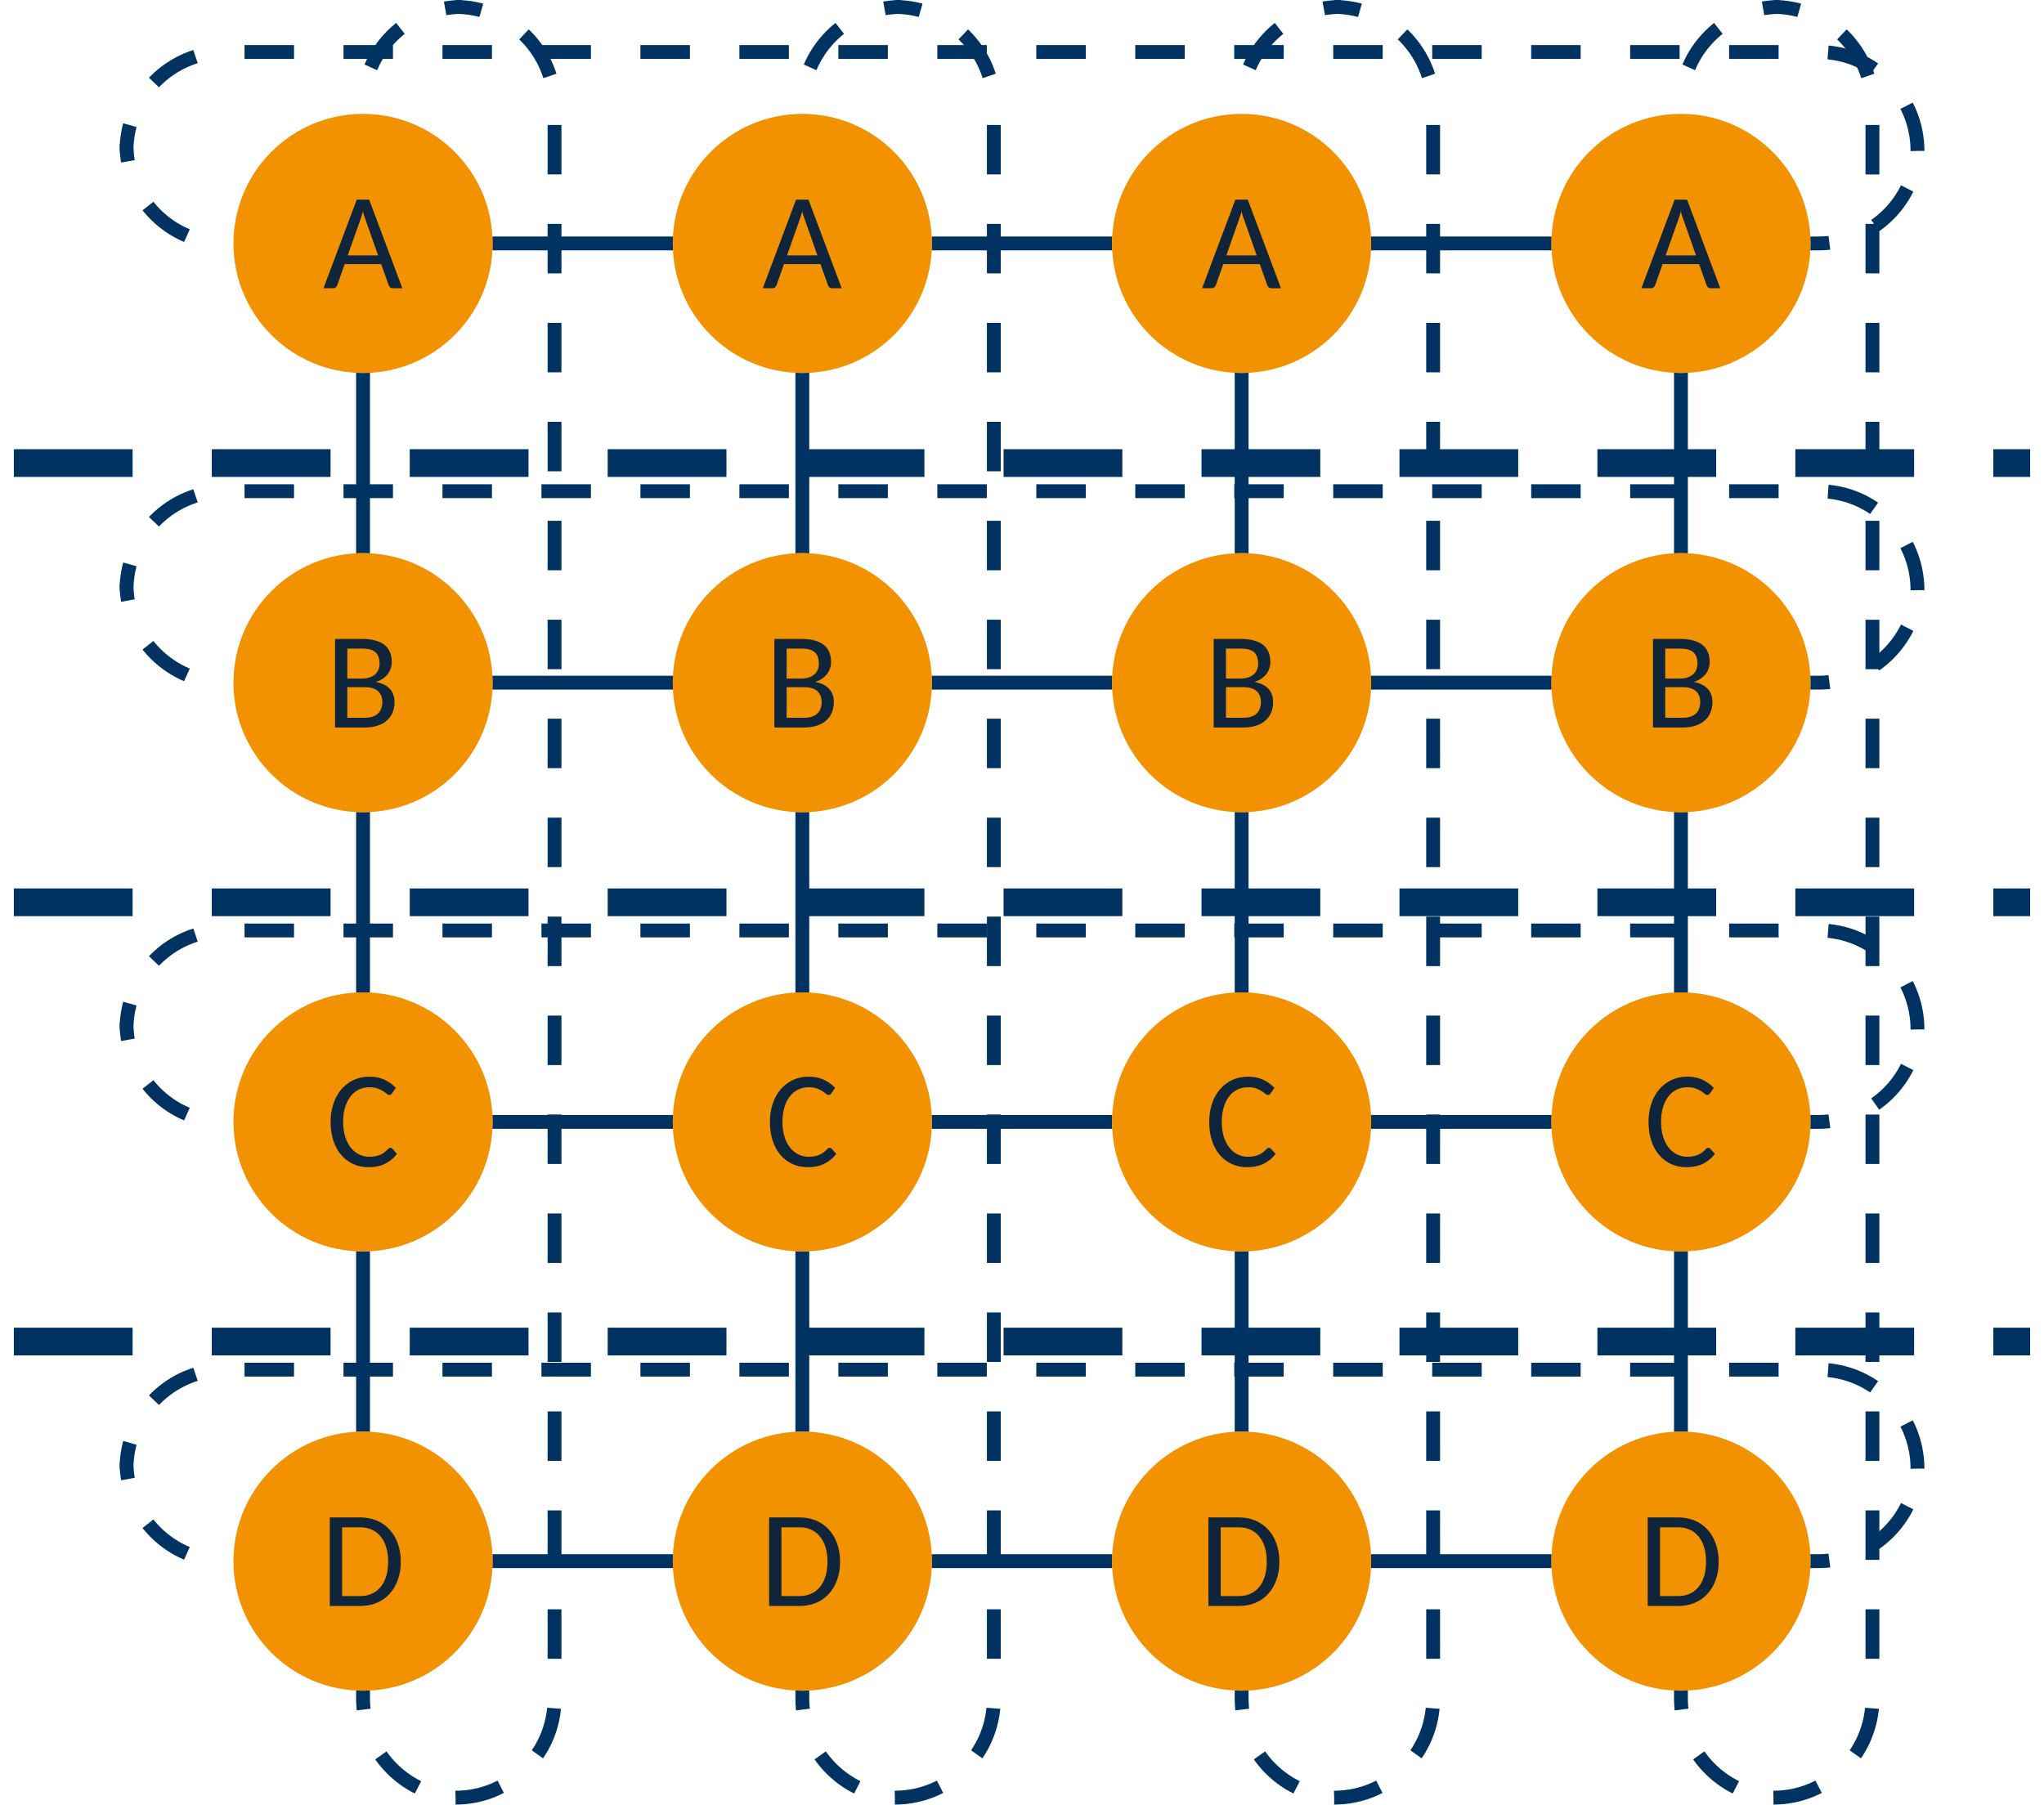
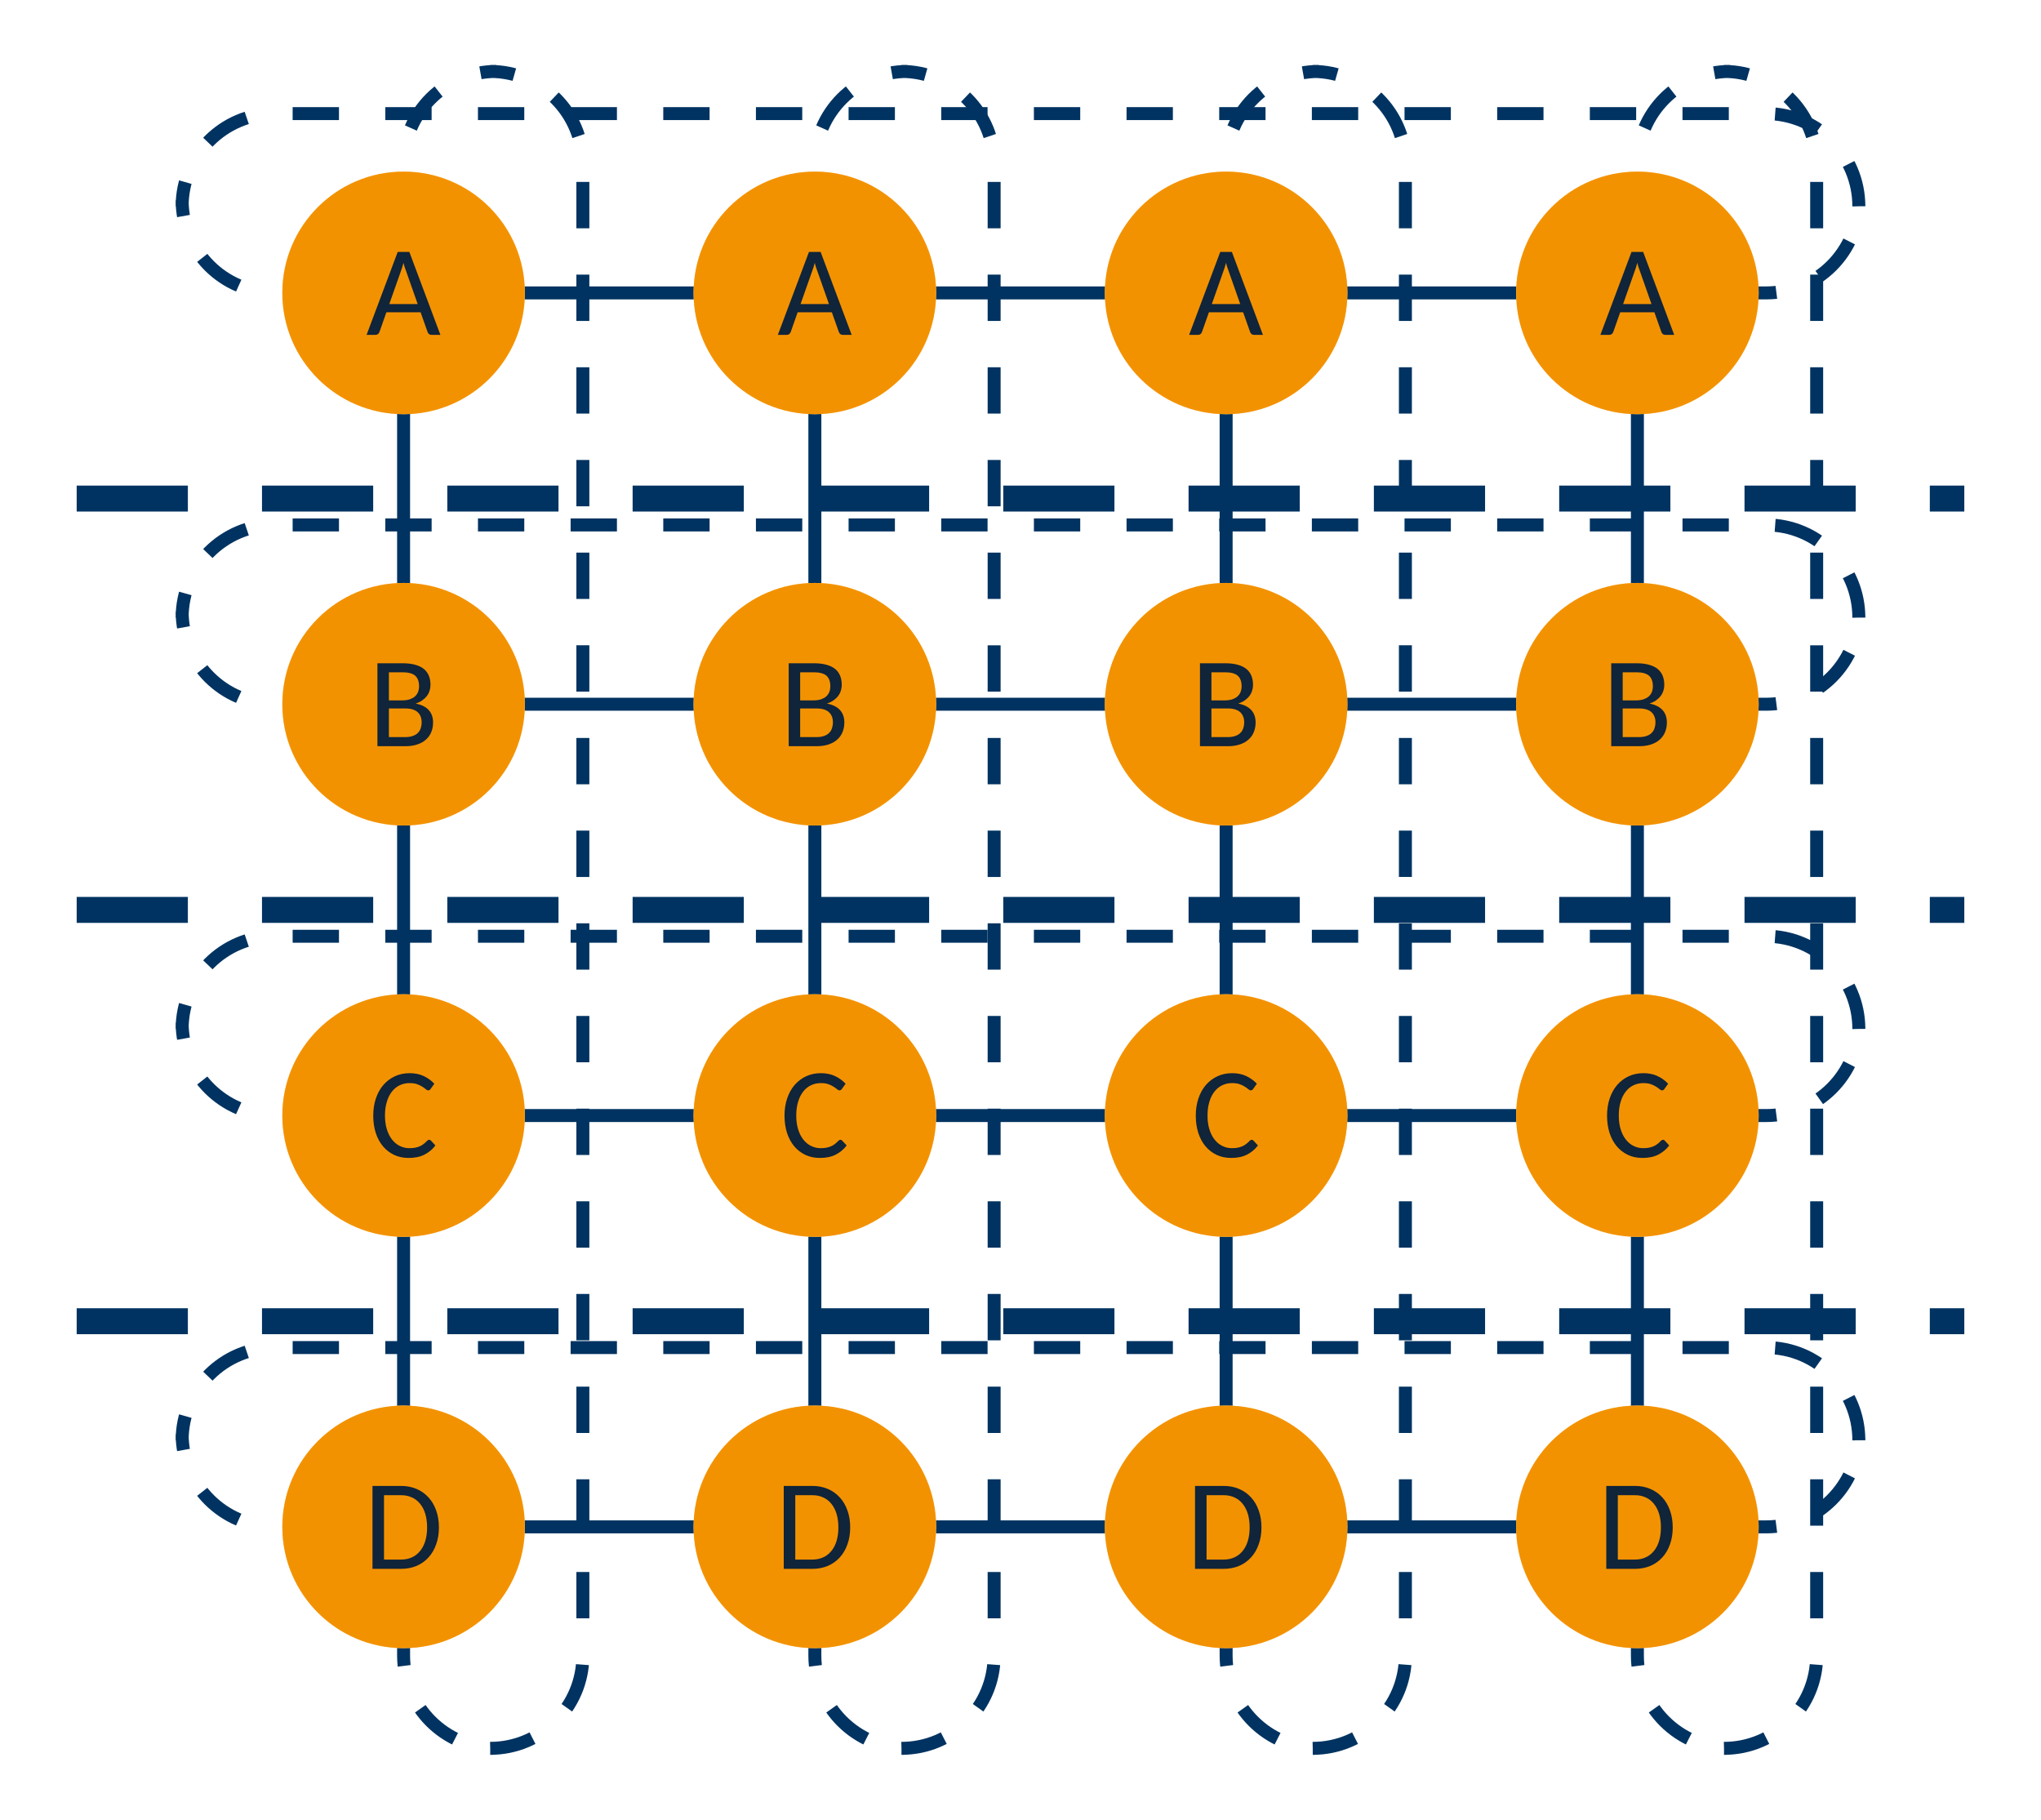
- <svg xmlns="http://www.w3.org/2000/svg" xmlns:xlink="http://www.w3.org/1999/xlink" version="1.1" width="102.875pt" height="90.839pt" viewBox="-69.011 -69.011 102.875 90.839">
+ <svg xmlns="http://www.w3.org/2000/svg" xmlns:xlink="http://www.w3.org/1999/xlink" version="1.1" width="109.726pt" height="97.82pt" viewBox="-72 -72 109.726 97.82">
  <defs>
    <path id="g1-65" d="M3.996 0L2.327-4.458H1.7L.027 0H.505C.556 0 .604-.014 .638-.044C.678-.075 .702-.109 .716-.146L1.092-1.215H2.931L3.311-.142C3.328-.102 3.355-.068 3.386-.041C3.42-.014 3.464 0 3.518 0H3.996ZM1.248-1.656L1.879-3.447C1.9-3.501 1.92-3.565 1.944-3.637S1.988-3.789 2.012-3.874C2.032-3.789 2.052-3.711 2.076-3.64S2.12-3.504 2.144-3.45L2.775-1.656H1.248Z" />
    <path id="g1-66" d="M.489 0H1.995C2.232 0 2.443-.031 2.626-.092C2.812-.153 2.968-.237 3.094-.353C3.219-.461 3.318-.597 3.382-.753S3.481-1.082 3.481-1.272C3.481-1.55 3.403-1.774 3.243-1.947C3.087-2.117 2.853-2.232 2.544-2.293C2.68-2.337 2.799-2.392 2.897-2.463S3.08-2.612 3.145-2.697S3.26-2.877 3.291-2.979C3.325-3.08 3.342-3.186 3.342-3.294C3.342-3.474 3.314-3.637 3.257-3.779C3.199-3.925 3.111-4.047 2.992-4.146C2.87-4.247 2.714-4.325 2.524-4.376C2.337-4.431 2.11-4.458 1.849-4.458H.489V0ZM1.106-2.029H1.985C2.287-2.029 2.507-1.961 2.653-1.829C2.795-1.696 2.867-1.513 2.867-1.286C2.867-1.17 2.85-1.065 2.816-.963C2.785-.868 2.734-.784 2.66-.712C2.592-.641 2.497-.587 2.388-.55C2.273-.509 2.141-.489 1.985-.489H1.106V-2.029ZM1.106-2.463V-3.973H1.849C2.151-3.973 2.375-3.912 2.517-3.793C2.656-3.671 2.728-3.481 2.728-3.219C2.728-3.108 2.707-3.002 2.673-2.911C2.633-2.819 2.578-2.738 2.504-2.673S2.334-2.558 2.222-2.517C2.11-2.483 1.978-2.463 1.825-2.463H1.106Z" />
    <path id="g1-67" d="M3.236-.93C3.202-.93 3.169-.913 3.131-.882C3.067-.811 2.999-.753 2.931-.699C2.867-.651 2.795-.607 2.721-.577C2.643-.543 2.561-.519 2.47-.502C2.382-.485 2.28-.478 2.168-.478C1.985-.478 1.812-.519 1.656-.597C1.493-.675 1.357-.79 1.238-.94S1.028-1.272 .96-1.489S.858-1.954 .858-2.229S.889-2.748 .957-2.965C1.018-3.179 1.109-3.362 1.228-3.515C1.343-3.664 1.483-3.779 1.642-3.857C1.805-3.935 1.985-3.976 2.178-3.976C2.344-3.976 2.48-3.956 2.592-3.915S2.795-3.83 2.87-3.779C2.945-3.732 3.006-3.688 3.053-3.647C3.097-3.606 3.141-3.586 3.179-3.586C3.209-3.586 3.236-3.593 3.257-3.606S3.294-3.637 3.308-3.657L3.511-3.942C3.348-4.115 3.158-4.254 2.938-4.356C2.721-4.458 2.47-4.509 2.181-4.509S1.628-4.454 1.388-4.342S.943-4.074 .77-3.874S.465-3.433 .37-3.155C.275-2.873 .227-2.565 .227-2.229S.271-1.584 .36-1.303C.451-1.025 .577-.787 .746-.584C.909-.387 1.113-.231 1.343-.119C1.581-.007 1.842 .047 2.13 .047C2.46 .047 2.741-.01 2.975-.129S3.409-.41 3.569-.624L3.325-.889C3.297-.916 3.267-.93 3.236-.93Z" />
    <path id="g1-68" d="M4.044-2.229C4.044-2.561 3.996-2.863 3.895-3.141C3.8-3.413 3.66-3.65 3.481-3.844C3.304-4.037 3.091-4.19 2.843-4.295C2.592-4.403 2.314-4.458 2.012-4.458H.472V0H2.012C2.314 0 2.592-.054 2.843-.159C3.091-.265 3.304-.417 3.481-.611C3.66-.807 3.8-1.041 3.895-1.316C3.996-1.591 4.044-1.893 4.044-2.229ZM3.409-2.229C3.409-1.957 3.376-1.713 3.311-1.499S3.152-1.103 3.029-.957C2.907-.807 2.761-.692 2.588-.617C2.415-.536 2.225-.499 2.012-.499H1.092V-3.959H2.012C2.225-3.959 2.415-3.922 2.588-3.84C2.761-3.766 2.907-3.65 3.029-3.501S3.247-3.169 3.311-2.958C3.376-2.741 3.409-2.5 3.409-2.229Z" />
  </defs>
  <g id="page1">
-     <g stroke-miterlimit="10" transform="translate(-50.73919,-56.75709)scale(0.996264,-0.996264)">
+     <g stroke-miterlimit="10" transform="translate(-50.30247,-56.25541)scale(0.996264,-0.996264)">
      <g fill="#000" stroke="#000">
        <g stroke-width="0.4">
          <g stroke="#003361">
            <g stroke-width="0.7">
              <path d="M0 0V-22.193" fill="none" />
            </g>
          </g>
          <g stroke="#003361">
            <g stroke-width="0.7">
              <path d="M0-22.193V-44.386" fill="none" />
            </g>
          </g>
          <g stroke="#003361">
            <g stroke-width="0.7">
              <path d="M0-44.386V-66.579" fill="none" />
            </g>
          </g>
          <g stroke="#003361">
            <g stroke-width="0.7">
              <path d="M22.193 0V-22.193" fill="none" />
            </g>
          </g>
          <g stroke="#003361">
            <g stroke-width="0.7">
              <path d="M22.193-22.193V-44.386" fill="none" />
            </g>
          </g>
          <g stroke="#003361">
            <g stroke-width="0.7">
              <path d="M22.193-44.386V-66.579" fill="none" />
            </g>
          </g>
          <g stroke="#003361">
            <g stroke-width="0.7">
              <path d="M44.386 0V-22.193" fill="none" />
            </g>
          </g>
          <g stroke="#003361">
            <g stroke-width="0.7">
              <path d="M44.386-22.193V-44.386" fill="none" />
            </g>
          </g>
          <g stroke="#003361">
            <g stroke-width="0.7">
              <path d="M44.386-44.386V-66.579" fill="none" />
            </g>
          </g>
          <g stroke="#003361">
            <g stroke-width="0.7">
              <path d="M66.579 0V-22.193" fill="none" />
            </g>
          </g>
          <g stroke="#003361">
            <g stroke-width="0.7">
              <path d="M66.579-22.193V-44.386" fill="none" />
            </g>
          </g>
          <g stroke="#003361">
            <g stroke-width="0.7">
              <path d="M66.579-44.386V-66.579" fill="none" />
            </g>
          </g>
          <g stroke="#003361">
            <g stroke-width="0.7">
              <path d="M0 0H22.193" fill="none" />
            </g>
          </g>
          <g stroke="#003361">
            <g stroke-width="0.7">
              <path d="M0-22.193H22.193" fill="none" />
            </g>
          </g>
          <g stroke="#003361">
            <g stroke-width="0.7">
              <path d="M0-44.386H22.193" fill="none" />
            </g>
          </g>
          <g stroke="#003361">
            <g stroke-width="0.7">
              <path d="M0-66.579H22.193" fill="none" />
            </g>
          </g>
          <g stroke="#003361">
            <g stroke-width="0.7">
              <path d="M22.193 0H44.386" fill="none" />
            </g>
          </g>
          <g stroke="#003361">
            <g stroke-width="0.7">
              <path d="M22.193-22.193H44.386" fill="none" />
            </g>
          </g>
          <g stroke="#003361">
            <g stroke-width="0.7">
              <path d="M22.193-44.386H44.386" fill="none" />
            </g>
          </g>
          <g stroke="#003361">
            <g stroke-width="0.7">
              <path d="M22.193-66.579H44.386" fill="none" />
            </g>
          </g>
          <g stroke="#003361">
            <g stroke-width="0.7">
              <path d="M44.386 0H66.579" fill="none" />
            </g>
          </g>
          <g stroke="#003361">
            <g stroke-width="0.7">
              <path d="M44.386-22.193H66.579" fill="none" />
            </g>
          </g>
          <g stroke="#003361">
            <g stroke-width="0.7">
              <path d="M44.386-44.386H66.579" fill="none" />
            </g>
          </g>
          <g stroke="#003361">
            <g stroke-width="0.7">
              <path d="M44.386-66.579H66.579" fill="none" />
            </g>
          </g>
          <g stroke="#003361">
            <g stroke-width="0.7">
              <g stroke-dasharray="2.5,2.5" stroke-dashoffset="0.0">
                <path d="M66.579 0H73.529C76.291 0 78.529 2.239 78.529 5V4.674C78.529 7.435 76.291 9.674 73.529 9.674H-6.95C-9.712 9.674-11.95 7.435-11.95 4.674V5C-11.95 2.239-9.712 0-6.95 0H0" fill="none" />
              </g>
            </g>
          </g>
          <g stroke="#003361">
            <g stroke-width="0.7">
              <g stroke-dasharray="2.5,2.5" stroke-dashoffset="0.0">
                <path d="M66.579-22.193H73.529C76.291-22.193 78.529-19.955 78.529-17.193V-17.519C78.529-14.758 76.291-12.519 73.529-12.519H-6.95C-9.712-12.519-11.95-14.758-11.95-17.519V-17.193C-11.95-19.955-9.712-22.193-6.95-22.193H0" fill="none" />
              </g>
            </g>
          </g>
          <g stroke="#003361">
            <g stroke-width="0.7">
              <g stroke-dasharray="2.5,2.5" stroke-dashoffset="0.0">
                <path d="M66.579-44.386H73.529C76.291-44.386 78.529-42.148 78.529-39.386V-39.712C78.529-36.951 76.291-34.712 73.529-34.712H-6.95C-9.712-34.712-11.95-36.951-11.95-39.712V-39.386C-11.95-42.148-9.712-44.386-6.95-44.386H0" fill="none" />
              </g>
            </g>
          </g>
          <g stroke="#003361">
            <g stroke-width="0.7">
              <g stroke-dasharray="2.5,2.5" stroke-dashoffset="0.0">
                <path d="M66.579-66.579H73.529C76.291-66.579 78.529-64.341 78.529-61.579V-61.905C78.529-59.144 76.291-56.905 73.529-56.905H-6.95C-9.712-56.905-11.95-59.144-11.95-61.905V-61.579C-11.95-64.341-9.712-66.579-6.95-66.579H0" fill="none" />
              </g>
            </g>
          </g>
          <g stroke="#003361">
            <g stroke-width="0.7">
              <g stroke-dasharray="2.5,2.5" stroke-dashoffset="0.0">
                <path d="M0-66.579V-73.529C0-76.291 2.239-78.529 5-78.529H4.674C7.435-78.529 9.674-76.291 9.674-73.529V6.95C9.674 9.712 7.435 11.95 4.674 11.95H5C2.239 11.95 0 9.712 0 6.95V0" fill="none" />
              </g>
            </g>
          </g>
          <g stroke="#003361">
            <g stroke-width="0.7">
              <g stroke-dasharray="2.5,2.5" stroke-dashoffset="0.0">
                <path d="M22.193-66.579V-73.529C22.193-76.291 24.432-78.529 27.193-78.529H26.867C29.628-78.529 31.867-76.291 31.867-73.529V6.95C31.867 9.712 29.628 11.95 26.867 11.95H27.193C24.432 11.95 22.193 9.712 22.193 6.95V0" fill="none" />
              </g>
            </g>
          </g>
          <g stroke="#003361">
            <g stroke-width="0.7">
              <g stroke-dasharray="2.5,2.5" stroke-dashoffset="0.0">
                <path d="M44.386-66.579V-73.529C44.386-76.291 46.625-78.529 49.386-78.529H49.06C51.821-78.529 54.06-76.291 54.06-73.529V6.95C54.06 9.712 51.821 11.95 49.06 11.95H49.386C46.625 11.95 44.386 9.712 44.386 6.95V0" fill="none" />
              </g>
            </g>
          </g>
          <g stroke="#003361">
            <g stroke-width="0.7">
              <g stroke-dasharray="2.5,2.5" stroke-dashoffset="0.0">
                <path d="M66.579-66.579V-73.529C66.579-76.291 68.818-78.529 71.579-78.529H71.253C74.015-78.529 76.253-76.291 76.253-73.529V6.95C76.253 9.712 74.015 11.95 71.253 11.95H71.579C68.818 11.95 66.579 9.712 66.579 6.95V0" fill="none" />
              </g>
            </g>
          </g>
          <g fill="#fbd9a6">
            <g fill="#fbd9a6">
              <path d="M6.544 0C6.544 3.614 3.614 6.544 0 6.544S-6.544 3.614-6.544 0S-3.614-6.544 0-6.544S6.544-3.614 6.544 0ZM0 0" stroke="none" />
            </g>
-             <g stroke="none" transform="scale(-1.00375,1.00375)translate(-50.73919,-56.75709)scale(-1,-1)">
+             <g stroke="none" transform="scale(-1.00375,1.00375)translate(-50.30247,-56.25541)scale(-1,-1)">
              <g fill="#000">
                <g stroke="none" />
              </g>
            </g>
          </g>
          <g fill="#fbd9a6">
            <g fill="#fbd9a6">
              <path d="M6.544-22.193C6.544-18.579 3.614-15.649 0-15.649S-6.544-18.579-6.544-22.193S-3.614-28.737 0-28.737S6.544-25.807 6.544-22.193ZM0-22.193" stroke="none" />
            </g>
            <g transform="translate(0.0,-22.1931)">
-               <g stroke="none" transform="scale(-1.00375,1.00375)translate(-50.73919,-56.75709)scale(-1,-1)">
+               <g stroke="none" transform="scale(-1.00375,1.00375)translate(-50.30247,-56.25541)scale(-1,-1)">
                <g fill="#000">
                  <g stroke="none" />
                </g>
              </g>
            </g>
          </g>
          <g fill="#fbd9a6">
            <g fill="#fbd9a6">
              <path d="M6.544-44.386C6.544-40.772 3.614-37.842 0-37.842S-6.544-40.772-6.544-44.386S-3.614-50.93 0-50.93S6.544-48 6.544-44.386ZM0-44.386" stroke="none" />
            </g>
            <g transform="translate(0.0,-44.3862)">
-               <g stroke="none" transform="scale(-1.00375,1.00375)translate(-50.73919,-56.75709)scale(-1,-1)">
+               <g stroke="none" transform="scale(-1.00375,1.00375)translate(-50.30247,-56.25541)scale(-1,-1)">
                <g fill="#000">
                  <g stroke="none" />
                </g>
              </g>
            </g>
          </g>
          <g fill="#fbd9a6">
            <g fill="#fbd9a6">
              <path d="M6.544-66.579C6.544-62.965 3.614-60.035 0-60.035S-6.544-62.965-6.544-66.579C-6.544-70.194-3.614-73.123 0-73.123S6.544-70.194 6.544-66.579ZM0-66.579" stroke="none" />
            </g>
            <g transform="translate(0.0,-66.57932)">
-               <g stroke="none" transform="scale(-1.00375,1.00375)translate(-50.73919,-56.75709)scale(-1,-1)">
+               <g stroke="none" transform="scale(-1.00375,1.00375)translate(-50.30247,-56.25541)scale(-1,-1)">
                <g fill="#000">
                  <g stroke="none" />
                </g>
              </g>
            </g>
          </g>
          <g fill="#fbd9a6">
            <g fill="#fbd9a6">
              <path d="M28.737 0C28.737 3.614 25.807 6.544 22.193 6.544S15.649 3.614 15.649 0S18.579-6.544 22.193-6.544S28.737-3.614 28.737 0ZM22.193 0" stroke="none" />
            </g>
            <g transform="translate(22.1931,0.0)">
-               <g stroke="none" transform="scale(-1.00375,1.00375)translate(-50.73919,-56.75709)scale(-1,-1)">
+               <g stroke="none" transform="scale(-1.00375,1.00375)translate(-50.30247,-56.25541)scale(-1,-1)">
                <g fill="#000">
                  <g stroke="none" />
                </g>
              </g>
            </g>
          </g>
          <g fill="#fbd9a6">
            <g fill="#fbd9a6">
              <path d="M28.737-22.193C28.737-18.579 25.807-15.649 22.193-15.649S15.649-18.579 15.649-22.193S18.579-28.737 22.193-28.737S28.737-25.807 28.737-22.193ZM22.193-22.193" stroke="none" />
            </g>
            <g transform="translate(22.1931,-22.1931)">
-               <g stroke="none" transform="scale(-1.00375,1.00375)translate(-50.73919,-56.75709)scale(-1,-1)">
+               <g stroke="none" transform="scale(-1.00375,1.00375)translate(-50.30247,-56.25541)scale(-1,-1)">
                <g fill="#000">
                  <g stroke="none" />
                </g>
              </g>
            </g>
          </g>
          <g fill="#fbd9a6">
            <g fill="#fbd9a6">
              <path d="M28.737-44.386C28.737-40.772 25.807-37.842 22.193-37.842S15.649-40.772 15.649-44.386S18.579-50.93 22.193-50.93S28.737-48 28.737-44.386ZM22.193-44.386" stroke="none" />
            </g>
            <g transform="translate(22.1931,-44.3862)">
-               <g stroke="none" transform="scale(-1.00375,1.00375)translate(-50.73919,-56.75709)scale(-1,-1)">
+               <g stroke="none" transform="scale(-1.00375,1.00375)translate(-50.30247,-56.25541)scale(-1,-1)">
                <g fill="#000">
                  <g stroke="none" />
                </g>
              </g>
            </g>
          </g>
          <g fill="#fbd9a6">
            <g fill="#fbd9a6">
              <path d="M28.737-66.579C28.737-62.965 25.807-60.035 22.193-60.035S15.649-62.965 15.649-66.579C15.649-70.194 18.579-73.123 22.193-73.123S28.737-70.194 28.737-66.579ZM22.193-66.579" stroke="none" />
            </g>
            <g transform="translate(22.1931,-66.57932)">
-               <g stroke="none" transform="scale(-1.00375,1.00375)translate(-50.73919,-56.75709)scale(-1,-1)">
+               <g stroke="none" transform="scale(-1.00375,1.00375)translate(-50.30247,-56.25541)scale(-1,-1)">
                <g fill="#000">
                  <g stroke="none" />
                </g>
              </g>
            </g>
          </g>
          <g fill="#fbd9a6">
            <g fill="#fbd9a6">
              <path d="M50.93 0C50.93 3.614 48 6.544 44.386 6.544S37.842 3.614 37.842 0S40.772-6.544 44.386-6.544S50.93-3.614 50.93 0ZM44.386 0" stroke="none" />
            </g>
            <g transform="translate(44.3862,0.0)">
-               <g stroke="none" transform="scale(-1.00375,1.00375)translate(-50.73919,-56.75709)scale(-1,-1)">
+               <g stroke="none" transform="scale(-1.00375,1.00375)translate(-50.30247,-56.25541)scale(-1,-1)">
                <g fill="#000">
                  <g stroke="none" />
                </g>
              </g>
            </g>
          </g>
          <g fill="#fbd9a6">
            <g fill="#fbd9a6">
              <path d="M50.93-22.193C50.93-18.579 48-15.649 44.386-15.649S37.842-18.579 37.842-22.193S40.772-28.737 44.386-28.737S50.93-25.807 50.93-22.193ZM44.386-22.193" stroke="none" />
            </g>
            <g transform="translate(44.3862,-22.1931)">
-               <g stroke="none" transform="scale(-1.00375,1.00375)translate(-50.73919,-56.75709)scale(-1,-1)">
+               <g stroke="none" transform="scale(-1.00375,1.00375)translate(-50.30247,-56.25541)scale(-1,-1)">
                <g fill="#000">
                  <g stroke="none" />
                </g>
              </g>
            </g>
          </g>
          <g fill="#fbd9a6">
            <g fill="#fbd9a6">
              <path d="M50.93-44.386C50.93-40.772 48-37.842 44.386-37.842S37.842-40.772 37.842-44.386S40.772-50.93 44.386-50.93S50.93-48 50.93-44.386ZM44.386-44.386" stroke="none" />
            </g>
            <g transform="translate(44.3862,-44.3862)">
-               <g stroke="none" transform="scale(-1.00375,1.00375)translate(-50.73919,-56.75709)scale(-1,-1)">
+               <g stroke="none" transform="scale(-1.00375,1.00375)translate(-50.30247,-56.25541)scale(-1,-1)">
                <g fill="#000">
                  <g stroke="none" />
                </g>
              </g>
            </g>
          </g>
          <g fill="#fbd9a6">
            <g fill="#fbd9a6">
              <path d="M50.93-66.579C50.93-62.965 48-60.035 44.386-60.035S37.842-62.965 37.842-66.579C37.842-70.194 40.772-73.123 44.386-73.123S50.93-70.194 50.93-66.579ZM44.386-66.579" stroke="none" />
            </g>
            <g transform="translate(44.3862,-66.57932)">
-               <g stroke="none" transform="scale(-1.00375,1.00375)translate(-50.73919,-56.75709)scale(-1,-1)">
+               <g stroke="none" transform="scale(-1.00375,1.00375)translate(-50.30247,-56.25541)scale(-1,-1)">
                <g fill="#000">
                  <g stroke="none" />
                </g>
              </g>
            </g>
          </g>
          <g fill="#fbd9a6">
            <g fill="#fbd9a6">
              <path d="M73.123 0C73.123 3.614 70.194 6.544 66.579 6.544C62.965 6.544 60.035 3.614 60.035 0S62.965-6.544 66.579-6.544C70.194-6.544 73.123-3.614 73.123 0ZM66.579 0" stroke="none" />
            </g>
            <g transform="translate(66.57932,0.0)">
-               <g stroke="none" transform="scale(-1.00375,1.00375)translate(-50.73919,-56.75709)scale(-1,-1)">
+               <g stroke="none" transform="scale(-1.00375,1.00375)translate(-50.30247,-56.25541)scale(-1,-1)">
                <g fill="#000">
                  <g stroke="none" />
                </g>
              </g>
            </g>
          </g>
          <g fill="#fbd9a6">
            <g fill="#fbd9a6">
              <path d="M73.123-22.193C73.123-18.579 70.194-15.649 66.579-15.649C62.965-15.649 60.035-18.579 60.035-22.193S62.965-28.737 66.579-28.737C70.194-28.737 73.123-25.807 73.123-22.193ZM66.579-22.193" stroke="none" />
            </g>
            <g transform="translate(66.57932,-22.1931)">
-               <g stroke="none" transform="scale(-1.00375,1.00375)translate(-50.73919,-56.75709)scale(-1,-1)">
+               <g stroke="none" transform="scale(-1.00375,1.00375)translate(-50.30247,-56.25541)scale(-1,-1)">
                <g fill="#000">
                  <g stroke="none" />
                </g>
              </g>
            </g>
          </g>
          <g fill="#fbd9a6">
            <g fill="#fbd9a6">
              <path d="M73.123-44.386C73.123-40.772 70.194-37.842 66.579-37.842C62.965-37.842 60.035-40.772 60.035-44.386S62.965-50.93 66.579-50.93C70.194-50.93 73.123-48 73.123-44.386ZM66.579-44.386" stroke="none" />
            </g>
            <g transform="translate(66.57932,-44.3862)">
-               <g stroke="none" transform="scale(-1.00375,1.00375)translate(-50.73919,-56.75709)scale(-1,-1)">
+               <g stroke="none" transform="scale(-1.00375,1.00375)translate(-50.30247,-56.25541)scale(-1,-1)">
                <g fill="#000">
                  <g stroke="none" />
                </g>
              </g>
            </g>
          </g>
          <g fill="#fbd9a6">
            <g fill="#fbd9a6">
              <path d="M73.123-66.579C73.123-62.965 70.194-60.035 66.579-60.035C62.965-60.035 60.035-62.965 60.035-66.579C60.035-70.194 62.965-73.123 66.579-73.123C70.194-73.123 73.123-70.194 73.123-66.579ZM66.579-66.579" stroke="none" />
            </g>
            <g transform="translate(66.57932,-66.57932)">
-               <g stroke="none" transform="scale(-1.00375,1.00375)translate(-50.73919,-56.75709)scale(-1,-1)">
+               <g stroke="none" transform="scale(-1.00375,1.00375)translate(-50.30247,-56.25541)scale(-1,-1)">
                <g fill="#000">
                  <g stroke="none" />
                </g>
              </g>
            </g>
          </g>
          <g fill="#f39200">
            <g fill="#f39200">
              <path d="M6.544 0C6.544 3.614 3.614 6.544 0 6.544S-6.544 3.614-6.544 0S-3.614-6.544 0-6.544S6.544-3.614 6.544 0ZM0 0" stroke="none" />
            </g>
-             <g stroke="none" transform="scale(-1.00375,1.00375)translate(-50.73919,-56.75709)scale(-1,-1)">
+             <g stroke="none" transform="scale(-1.00375,1.00375)translate(-50.30247,-56.25541)scale(-1,-1)">
              <g fill="#000">
                <g stroke="none" />
              </g>
            </g>
          </g>
          <g fill="#f39200">
            <g fill="#f39200">
              <path d="M28.737 0C28.737 3.614 25.807 6.544 22.193 6.544S15.649 3.614 15.649 0S18.579-6.544 22.193-6.544S28.737-3.614 28.737 0ZM22.193 0" stroke="none" />
            </g>
            <g transform="translate(22.1931,0.0)">
-               <g stroke="none" transform="scale(-1.00375,1.00375)translate(-50.73919,-56.75709)scale(-1,-1)">
+               <g stroke="none" transform="scale(-1.00375,1.00375)translate(-50.30247,-56.25541)scale(-1,-1)">
                <g fill="#000">
                  <g stroke="none" />
                </g>
              </g>
            </g>
          </g>
          <g fill="#f39200">
            <g fill="#f39200">
              <path d="M50.93 0C50.93 3.614 48 6.544 44.386 6.544S37.842 3.614 37.842 0S40.772-6.544 44.386-6.544S50.93-3.614 50.93 0ZM44.386 0" stroke="none" />
            </g>
            <g transform="translate(44.3862,0.0)">
-               <g stroke="none" transform="scale(-1.00375,1.00375)translate(-50.73919,-56.75709)scale(-1,-1)">
+               <g stroke="none" transform="scale(-1.00375,1.00375)translate(-50.30247,-56.25541)scale(-1,-1)">
                <g fill="#000">
                  <g stroke="none" />
                </g>
              </g>
            </g>
          </g>
          <g fill="#f39200">
            <g fill="#f39200">
              <path d="M73.123 0C73.123 3.614 70.194 6.544 66.579 6.544C62.965 6.544 60.035 3.614 60.035 0S62.965-6.544 66.579-6.544C70.194-6.544 73.123-3.614 73.123 0ZM66.579 0" stroke="none" />
            </g>
            <g transform="translate(66.57932,0.0)">
-               <g stroke="none" transform="scale(-1.00375,1.00375)translate(-50.73919,-56.75709)scale(-1,-1)">
+               <g stroke="none" transform="scale(-1.00375,1.00375)translate(-50.30247,-56.25541)scale(-1,-1)">
                <g fill="#000">
                  <g stroke="none" />
                </g>
              </g>
            </g>
          </g>
          <g fill="#f39200">
            <g fill="#f39200">
              <path d="M6.544-22.193C6.544-18.579 3.614-15.649 0-15.649S-6.544-18.579-6.544-22.193S-3.614-28.737 0-28.737S6.544-25.807 6.544-22.193ZM0-22.193" stroke="none" />
            </g>
            <g transform="translate(0.0,-22.1931)">
-               <g stroke="none" transform="scale(-1.00375,1.00375)translate(-50.73919,-56.75709)scale(-1,-1)">
+               <g stroke="none" transform="scale(-1.00375,1.00375)translate(-50.30247,-56.25541)scale(-1,-1)">
                <g fill="#000">
                  <g stroke="none" />
                </g>
              </g>
            </g>
          </g>
          <g fill="#f39200">
            <g fill="#f39200">
              <path d="M28.737-22.193C28.737-18.579 25.807-15.649 22.193-15.649S15.649-18.579 15.649-22.193S18.579-28.737 22.193-28.737S28.737-25.807 28.737-22.193ZM22.193-22.193" stroke="none" />
            </g>
            <g transform="translate(22.1931,-22.1931)">
-               <g stroke="none" transform="scale(-1.00375,1.00375)translate(-50.73919,-56.75709)scale(-1,-1)">
+               <g stroke="none" transform="scale(-1.00375,1.00375)translate(-50.30247,-56.25541)scale(-1,-1)">
                <g fill="#000">
                  <g stroke="none" />
                </g>
              </g>
            </g>
          </g>
          <g fill="#f39200">
            <g fill="#f39200">
              <path d="M50.93-22.193C50.93-18.579 48-15.649 44.386-15.649S37.842-18.579 37.842-22.193S40.772-28.737 44.386-28.737S50.93-25.807 50.93-22.193ZM44.386-22.193" stroke="none" />
            </g>
            <g transform="translate(44.3862,-22.1931)">
-               <g stroke="none" transform="scale(-1.00375,1.00375)translate(-50.73919,-56.75709)scale(-1,-1)">
+               <g stroke="none" transform="scale(-1.00375,1.00375)translate(-50.30247,-56.25541)scale(-1,-1)">
                <g fill="#000">
                  <g stroke="none" />
                </g>
              </g>
            </g>
          </g>
          <g fill="#f39200">
            <g fill="#f39200">
              <path d="M73.123-22.193C73.123-18.579 70.194-15.649 66.579-15.649C62.965-15.649 60.035-18.579 60.035-22.193S62.965-28.737 66.579-28.737C70.194-28.737 73.123-25.807 73.123-22.193ZM66.579-22.193" stroke="none" />
            </g>
            <g transform="translate(66.57932,-22.1931)">
-               <g stroke="none" transform="scale(-1.00375,1.00375)translate(-50.73919,-56.75709)scale(-1,-1)">
+               <g stroke="none" transform="scale(-1.00375,1.00375)translate(-50.30247,-56.25541)scale(-1,-1)">
                <g fill="#000">
                  <g stroke="none" />
                </g>
              </g>
            </g>
          </g>
          <g fill="#f39200">
            <g fill="#f39200">
              <path d="M6.544-44.386C6.544-40.772 3.614-37.842 0-37.842S-6.544-40.772-6.544-44.386S-3.614-50.93 0-50.93S6.544-48 6.544-44.386ZM0-44.386" stroke="none" />
            </g>
            <g transform="translate(0.0,-44.3862)">
-               <g stroke="none" transform="scale(-1.00375,1.00375)translate(-50.73919,-56.75709)scale(-1,-1)">
+               <g stroke="none" transform="scale(-1.00375,1.00375)translate(-50.30247,-56.25541)scale(-1,-1)">
                <g fill="#000">
                  <g stroke="none" />
                </g>
              </g>
            </g>
          </g>
          <g fill="#f39200">
            <g fill="#f39200">
              <path d="M28.737-44.386C28.737-40.772 25.807-37.842 22.193-37.842S15.649-40.772 15.649-44.386S18.579-50.93 22.193-50.93S28.737-48 28.737-44.386ZM22.193-44.386" stroke="none" />
            </g>
            <g transform="translate(22.1931,-44.3862)">
-               <g stroke="none" transform="scale(-1.00375,1.00375)translate(-50.73919,-56.75709)scale(-1,-1)">
+               <g stroke="none" transform="scale(-1.00375,1.00375)translate(-50.30247,-56.25541)scale(-1,-1)">
                <g fill="#000">
                  <g stroke="none" />
                </g>
              </g>
            </g>
          </g>
          <g fill="#f39200">
            <g fill="#f39200">
              <path d="M50.93-44.386C50.93-40.772 48-37.842 44.386-37.842S37.842-40.772 37.842-44.386S40.772-50.93 44.386-50.93S50.93-48 50.93-44.386ZM44.386-44.386" stroke="none" />
            </g>
            <g transform="translate(44.3862,-44.3862)">
-               <g stroke="none" transform="scale(-1.00375,1.00375)translate(-50.73919,-56.75709)scale(-1,-1)">
+               <g stroke="none" transform="scale(-1.00375,1.00375)translate(-50.30247,-56.25541)scale(-1,-1)">
                <g fill="#000">
                  <g stroke="none" />
                </g>
              </g>
            </g>
          </g>
          <g fill="#f39200">
            <g fill="#f39200">
              <path d="M73.123-44.386C73.123-40.772 70.194-37.842 66.579-37.842C62.965-37.842 60.035-40.772 60.035-44.386S62.965-50.93 66.579-50.93C70.194-50.93 73.123-48 73.123-44.386ZM66.579-44.386" stroke="none" />
            </g>
            <g transform="translate(66.57932,-44.3862)">
-               <g stroke="none" transform="scale(-1.00375,1.00375)translate(-50.73919,-56.75709)scale(-1,-1)">
+               <g stroke="none" transform="scale(-1.00375,1.00375)translate(-50.30247,-56.25541)scale(-1,-1)">
                <g fill="#000">
                  <g stroke="none" />
                </g>
              </g>
            </g>
          </g>
          <g fill="#f39200">
            <g fill="#f39200">
              <path d="M6.544-66.579C6.544-62.965 3.614-60.035 0-60.035S-6.544-62.965-6.544-66.579C-6.544-70.194-3.614-73.123 0-73.123S6.544-70.194 6.544-66.579ZM0-66.579" stroke="none" />
            </g>
            <g transform="translate(0.0,-66.57932)">
-               <g stroke="none" transform="scale(-1.00375,1.00375)translate(-50.73919,-56.75709)scale(-1,-1)">
+               <g stroke="none" transform="scale(-1.00375,1.00375)translate(-50.30247,-56.25541)scale(-1,-1)">
                <g fill="#000">
                  <g stroke="none" />
                </g>
              </g>
            </g>
          </g>
          <g fill="#f39200">
            <g fill="#f39200">
              <path d="M28.737-66.579C28.737-62.965 25.807-60.035 22.193-60.035S15.649-62.965 15.649-66.579C15.649-70.194 18.579-73.123 22.193-73.123S28.737-70.194 28.737-66.579ZM22.193-66.579" stroke="none" />
            </g>
            <g transform="translate(22.1931,-66.57932)">
-               <g stroke="none" transform="scale(-1.00375,1.00375)translate(-50.73919,-56.75709)scale(-1,-1)">
+               <g stroke="none" transform="scale(-1.00375,1.00375)translate(-50.30247,-56.25541)scale(-1,-1)">
                <g fill="#000">
                  <g stroke="none" />
                </g>
              </g>
            </g>
          </g>
          <g fill="#f39200">
            <g fill="#f39200">
              <path d="M50.93-66.579C50.93-62.965 48-60.035 44.386-60.035S37.842-62.965 37.842-66.579C37.842-70.194 40.772-73.123 44.386-73.123S50.93-70.194 50.93-66.579ZM44.386-66.579" stroke="none" />
            </g>
            <g transform="translate(44.3862,-66.57932)">
-               <g stroke="none" transform="scale(-1.00375,1.00375)translate(-50.73919,-56.75709)scale(-1,-1)">
+               <g stroke="none" transform="scale(-1.00375,1.00375)translate(-50.30247,-56.25541)scale(-1,-1)">
                <g fill="#000">
                  <g stroke="none" />
                </g>
              </g>
            </g>
          </g>
          <g fill="#f39200">
            <g fill="#f39200">
              <path d="M73.123-66.579C73.123-62.965 70.194-60.035 66.579-60.035C62.965-60.035 60.035-62.965 60.035-66.579C60.035-70.194 62.965-73.123 66.579-73.123C70.194-73.123 73.123-70.194 73.123-66.579ZM66.579-66.579" stroke="none" />
            </g>
            <g transform="translate(66.57932,-66.57932)">
-               <g stroke="none" transform="scale(-1.00375,1.00375)translate(-50.73919,-56.75709)scale(-1,-1)">
+               <g stroke="none" transform="scale(-1.00375,1.00375)translate(-50.30247,-56.25541)scale(-1,-1)">
                <g fill="#000">
                  <g stroke="none" />
                </g>
              </g>
            </g>
          </g>
          <g transform="translate(-2.02509,-2.26431)">
-             <g stroke="none" transform="scale(-1.00375,1.00375)translate(-50.73919,-56.75709)scale(-1,-1)">
-               <g fill="#10243a">
-                 <g stroke="none">
-                   <g fill="#10243a">
-                     <use x="-50.739" y="-56.757" xlink:href="#g1-65" />
+             <g stroke="none" transform="scale(-1.00375,1.00375)translate(-50.30247,-56.25541)scale(-1,-1)">
+               <g fill="#10243a">
+                 <g stroke="none">
+                   <g fill="#10243a">
+                     <use x="-50.302" y="-56.255" xlink:href="#g1-65" />
                  </g>
                </g>
              </g>
            </g>
          </g>
          <g transform="translate(20.16801,-2.26431)">
-             <g stroke="none" transform="scale(-1.00375,1.00375)translate(-50.73919,-56.75709)scale(-1,-1)">
-               <g fill="#10243a">
-                 <g stroke="none">
-                   <g fill="#10243a">
-                     <use x="-50.739" y="-56.757" xlink:href="#g1-65" />
+             <g stroke="none" transform="scale(-1.00375,1.00375)translate(-50.30247,-56.25541)scale(-1,-1)">
+               <g fill="#10243a">
+                 <g stroke="none">
+                   <g fill="#10243a">
+                     <use x="-50.302" y="-56.255" xlink:href="#g1-65" />
                  </g>
                </g>
              </g>
            </g>
          </g>
          <g transform="translate(42.36111,-2.26431)">
-             <g stroke="none" transform="scale(-1.00375,1.00375)translate(-50.73919,-56.75709)scale(-1,-1)">
-               <g fill="#10243a">
-                 <g stroke="none">
-                   <g fill="#10243a">
-                     <use x="-50.739" y="-56.757" xlink:href="#g1-65" />
+             <g stroke="none" transform="scale(-1.00375,1.00375)translate(-50.30247,-56.25541)scale(-1,-1)">
+               <g fill="#10243a">
+                 <g stroke="none">
+                   <g fill="#10243a">
+                     <use x="-50.302" y="-56.255" xlink:href="#g1-65" />
                  </g>
                </g>
              </g>
            </g>
          </g>
          <g transform="translate(64.55423,-2.26431)">
-             <g stroke="none" transform="scale(-1.00375,1.00375)translate(-50.73919,-56.75709)scale(-1,-1)">
-               <g fill="#10243a">
-                 <g stroke="none">
-                   <g fill="#10243a">
-                     <use x="-50.739" y="-56.757" xlink:href="#g1-65" />
+             <g stroke="none" transform="scale(-1.00375,1.00375)translate(-50.30247,-56.25541)scale(-1,-1)">
+               <g fill="#10243a">
+                 <g stroke="none">
+                   <g fill="#10243a">
+                     <use x="-50.302" y="-56.255" xlink:href="#g1-65" />
                  </g>
                </g>
              </g>
            </g>
          </g>
          <g transform="translate(-1.90364,-24.45741)">
-             <g stroke="none" transform="scale(-1.00375,1.00375)translate(-50.73919,-56.75709)scale(-1,-1)">
-               <g fill="#10243a">
-                 <g stroke="none">
-                   <g fill="#10243a">
-                     <use x="-50.739" y="-56.757" xlink:href="#g1-66" />
+             <g stroke="none" transform="scale(-1.00375,1.00375)translate(-50.30247,-56.25541)scale(-1,-1)">
+               <g fill="#10243a">
+                 <g stroke="none">
+                   <g fill="#10243a">
+                     <use x="-50.302" y="-56.255" xlink:href="#g1-66" />
                  </g>
                </g>
              </g>
            </g>
          </g>
          <g transform="translate(20.28946,-24.45741)">
-             <g stroke="none" transform="scale(-1.00375,1.00375)translate(-50.73919,-56.75709)scale(-1,-1)">
-               <g fill="#10243a">
-                 <g stroke="none">
-                   <g fill="#10243a">
-                     <use x="-50.739" y="-56.757" xlink:href="#g1-66" />
+             <g stroke="none" transform="scale(-1.00375,1.00375)translate(-50.30247,-56.25541)scale(-1,-1)">
+               <g fill="#10243a">
+                 <g stroke="none">
+                   <g fill="#10243a">
+                     <use x="-50.302" y="-56.255" xlink:href="#g1-66" />
                  </g>
                </g>
              </g>
            </g>
          </g>
          <g transform="translate(42.48256,-24.45741)">
-             <g stroke="none" transform="scale(-1.00375,1.00375)translate(-50.73919,-56.75709)scale(-1,-1)">
-               <g fill="#10243a">
-                 <g stroke="none">
-                   <g fill="#10243a">
-                     <use x="-50.739" y="-56.757" xlink:href="#g1-66" />
+             <g stroke="none" transform="scale(-1.00375,1.00375)translate(-50.30247,-56.25541)scale(-1,-1)">
+               <g fill="#10243a">
+                 <g stroke="none">
+                   <g fill="#10243a">
+                     <use x="-50.302" y="-56.255" xlink:href="#g1-66" />
                  </g>
                </g>
              </g>
            </g>
          </g>
          <g transform="translate(64.67567,-24.45741)">
-             <g stroke="none" transform="scale(-1.00375,1.00375)translate(-50.73919,-56.75709)scale(-1,-1)">
-               <g fill="#10243a">
-                 <g stroke="none">
-                   <g fill="#10243a">
-                     <use x="-50.739" y="-56.757" xlink:href="#g1-66" />
+             <g stroke="none" transform="scale(-1.00375,1.00375)translate(-50.30247,-56.25541)scale(-1,-1)">
+               <g fill="#10243a">
+                 <g stroke="none">
+                   <g fill="#10243a">
+                     <use x="-50.302" y="-56.255" xlink:href="#g1-66" />
                  </g>
                </g>
              </g>
            </g>
          </g>
          <g transform="translate(-1.8662,-46.62567)">
-             <g stroke="none" transform="scale(-1.00375,1.00375)translate(-50.73919,-56.75709)scale(-1,-1)">
-               <g fill="#10243a">
-                 <g stroke="none">
-                   <g fill="#10243a">
-                     <use x="-50.739" y="-56.757" xlink:href="#g1-67" />
+             <g stroke="none" transform="scale(-1.00375,1.00375)translate(-50.30247,-56.25541)scale(-1,-1)">
+               <g fill="#10243a">
+                 <g stroke="none">
+                   <g fill="#10243a">
+                     <use x="-50.302" y="-56.255" xlink:href="#g1-67" />
                  </g>
                </g>
              </g>
            </g>
          </g>
          <g transform="translate(20.3269,-46.62567)">
-             <g stroke="none" transform="scale(-1.00375,1.00375)translate(-50.73919,-56.75709)scale(-1,-1)">
-               <g fill="#10243a">
-                 <g stroke="none">
-                   <g fill="#10243a">
-                     <use x="-50.739" y="-56.757" xlink:href="#g1-67" />
+             <g stroke="none" transform="scale(-1.00375,1.00375)translate(-50.30247,-56.25541)scale(-1,-1)">
+               <g fill="#10243a">
+                 <g stroke="none">
+                   <g fill="#10243a">
+                     <use x="-50.302" y="-56.255" xlink:href="#g1-67" />
                  </g>
                </g>
              </g>
            </g>
          </g>
          <g transform="translate(42.52,-46.62567)">
-             <g stroke="none" transform="scale(-1.00375,1.00375)translate(-50.73919,-56.75709)scale(-1,-1)">
-               <g fill="#10243a">
-                 <g stroke="none">
-                   <g fill="#10243a">
-                     <use x="-50.739" y="-56.757" xlink:href="#g1-67" />
+             <g stroke="none" transform="scale(-1.00375,1.00375)translate(-50.30247,-56.25541)scale(-1,-1)">
+               <g fill="#10243a">
+                 <g stroke="none">
+                   <g fill="#10243a">
+                     <use x="-50.302" y="-56.255" xlink:href="#g1-67" />
                  </g>
                </g>
              </g>
            </g>
          </g>
          <g transform="translate(64.71312,-46.62567)">
-             <g stroke="none" transform="scale(-1.00375,1.00375)translate(-50.73919,-56.75709)scale(-1,-1)">
-               <g fill="#10243a">
-                 <g stroke="none">
-                   <g fill="#10243a">
-                     <use x="-50.739" y="-56.757" xlink:href="#g1-67" />
+             <g stroke="none" transform="scale(-1.00375,1.00375)translate(-50.30247,-56.25541)scale(-1,-1)">
+               <g fill="#10243a">
+                 <g stroke="none">
+                   <g fill="#10243a">
+                     <use x="-50.302" y="-56.255" xlink:href="#g1-67" />
                  </g>
                </g>
              </g>
            </g>
          </g>
          <g transform="translate(-2.1532,-68.84363)">
-             <g stroke="none" transform="scale(-1.00375,1.00375)translate(-50.73919,-56.75709)scale(-1,-1)">
-               <g fill="#10243a">
-                 <g stroke="none">
-                   <g fill="#10243a">
-                     <use x="-50.739" y="-56.757" xlink:href="#g1-68" />
+             <g stroke="none" transform="scale(-1.00375,1.00375)translate(-50.30247,-56.25541)scale(-1,-1)">
+               <g fill="#10243a">
+                 <g stroke="none">
+                   <g fill="#10243a">
+                     <use x="-50.302" y="-56.255" xlink:href="#g1-68" />
                  </g>
                </g>
              </g>
            </g>
          </g>
          <g transform="translate(20.0399,-68.84363)">
-             <g stroke="none" transform="scale(-1.00375,1.00375)translate(-50.73919,-56.75709)scale(-1,-1)">
-               <g fill="#10243a">
-                 <g stroke="none">
-                   <g fill="#10243a">
-                     <use x="-50.739" y="-56.757" xlink:href="#g1-68" />
+             <g stroke="none" transform="scale(-1.00375,1.00375)translate(-50.30247,-56.25541)scale(-1,-1)">
+               <g fill="#10243a">
+                 <g stroke="none">
+                   <g fill="#10243a">
+                     <use x="-50.302" y="-56.255" xlink:href="#g1-68" />
                  </g>
                </g>
              </g>
            </g>
          </g>
          <g transform="translate(42.233,-68.84363)">
-             <g stroke="none" transform="scale(-1.00375,1.00375)translate(-50.73919,-56.75709)scale(-1,-1)">
-               <g fill="#10243a">
-                 <g stroke="none">
-                   <g fill="#10243a">
-                     <use x="-50.739" y="-56.757" xlink:href="#g1-68" />
+             <g stroke="none" transform="scale(-1.00375,1.00375)translate(-50.30247,-56.25541)scale(-1,-1)">
+               <g fill="#10243a">
+                 <g stroke="none">
+                   <g fill="#10243a">
+                     <use x="-50.302" y="-56.255" xlink:href="#g1-68" />
                  </g>
                </g>
              </g>
            </g>
          </g>
          <g transform="translate(64.42612,-68.84363)">
-             <g stroke="none" transform="scale(-1.00375,1.00375)translate(-50.73919,-56.75709)scale(-1,-1)">
-               <g fill="#10243a">
-                 <g stroke="none">
-                   <g fill="#10243a">
-                     <use x="-50.739" y="-56.757" xlink:href="#g1-68" />
+             <g stroke="none" transform="scale(-1.00375,1.00375)translate(-50.30247,-56.25541)scale(-1,-1)">
+               <g fill="#10243a">
+                 <g stroke="none">
+                   <g fill="#10243a">
+                     <use x="-50.302" y="-56.255" xlink:href="#g1-68" />
                  </g>
                </g>
              </g>
            </g>
          </g>
          <g stroke="#003361">
            <g stroke-width="1.4">
              <g stroke-dasharray="6.0,4.0" stroke-dashoffset="0.0">
                <path d="M-17.641-11.097H84.22" fill="none" />
              </g>
            </g>
          </g>
          <g stroke="#003361">
            <g stroke-width="1.4">
              <g stroke-dasharray="6.0,4.0" stroke-dashoffset="0.0">
                <path d="M-17.641-33.29H84.22" fill="none" />
              </g>
            </g>
          </g>
          <g stroke="#003361">
            <g stroke-width="1.4">
              <g stroke-dasharray="6.0,4.0" stroke-dashoffset="0.0">
                <path d="M-17.641-55.483H84.22" fill="none" />
              </g>
            </g>
          </g>
        </g>
      </g>
    </g>
  </g>
</svg>
